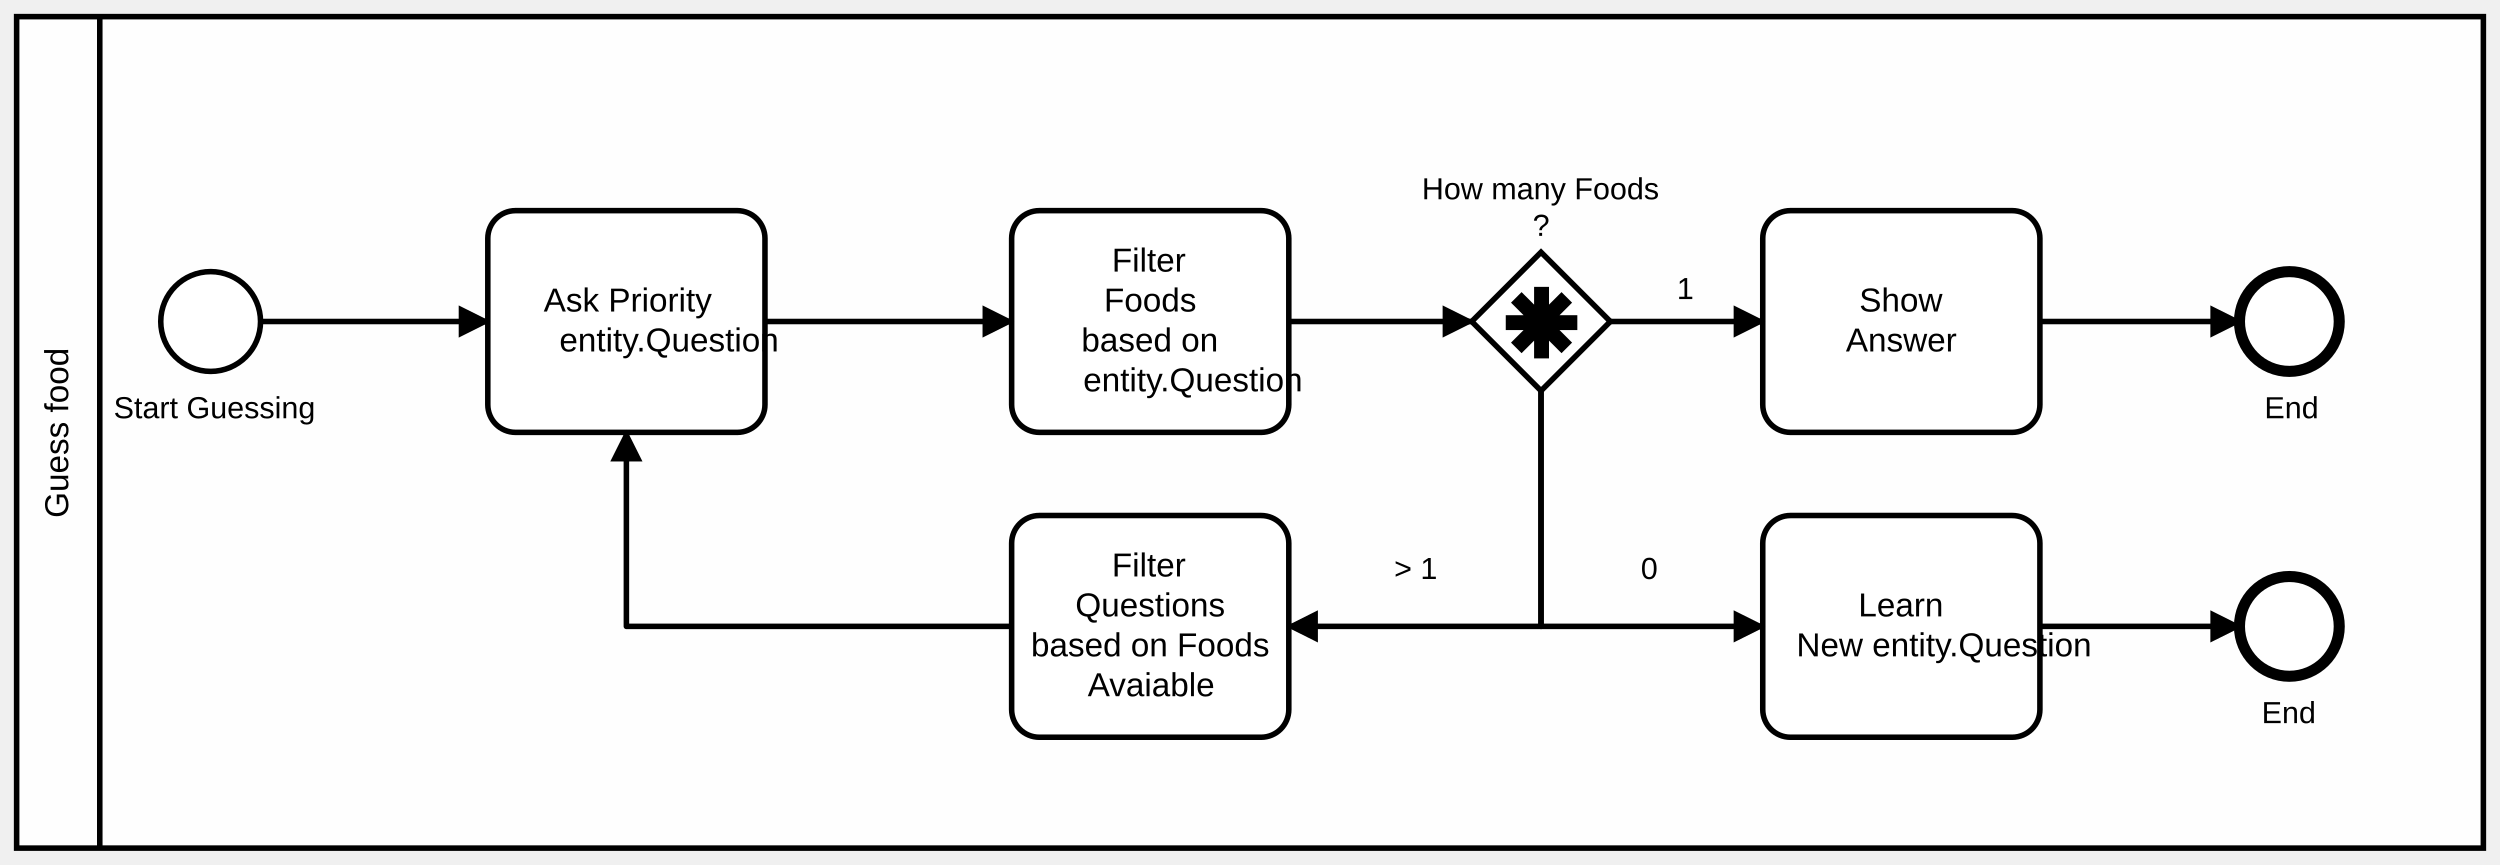
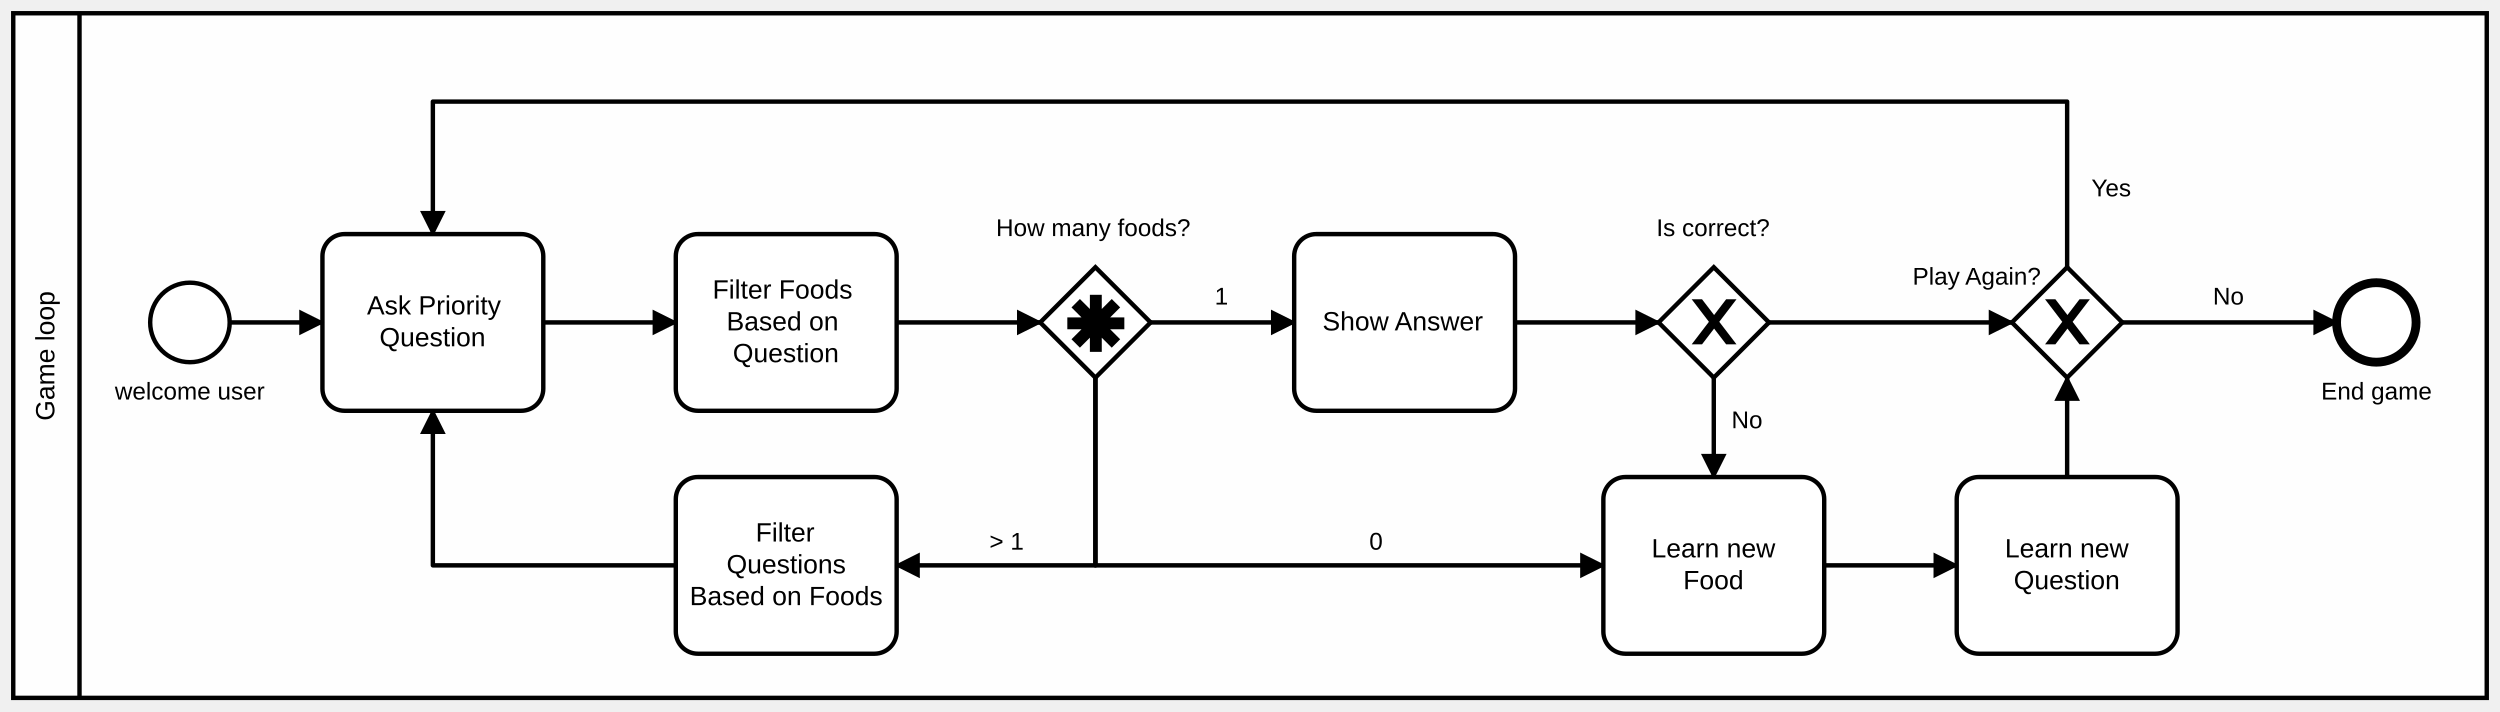
- <svg xmlns="http://www.w3.org/2000/svg" width="902" height="312" viewBox="-16 -6 902 312" version="1.1">
+ <svg xmlns="http://www.w3.org/2000/svg" width="1132" height="322" viewBox="174 74 1132 322" version="1.1">
  <defs>
-     <marker id="sequenceflow-end-white-black-5bwwd2gnzp0nvu4qkytqqjuu7" viewBox="0 0 20 20" refX="11" refY="10" markerWidth="10" markerHeight="10" orient="auto">
+     <marker id="sequenceflow-end-white-black-1uf7c2g473sg6t4equd0fg98m" viewBox="0 0 20 20" refX="11" refY="10" markerWidth="10" markerHeight="10" orient="auto">
      <path d="M 1 5 L 11 10 L 1 15 Z" style="fill: black; stroke-width: 1px; stroke-linecap: round; stroke-dasharray: 10000, 1; stroke: black;" />
    </marker>
+     <marker id="association-end-white-black-1uf7c2g473sg6t4equd0fg98m" viewBox="0 0 20 20" refX="12" refY="10" markerWidth="10" markerHeight="10" orient="auto">
+       <path d="M 1 5 L 11 10 L 1 15" style="fill: none; stroke-width: 1.5px; stroke-linecap: round; stroke-dasharray: 10000, 1; stroke: black;" />
+     </marker>
+     <marker id="messageflow-end-white-black-1uf7c2g473sg6t4equd0fg98m" viewBox="0 0 20 20" refX="8.5" refY="5" markerWidth="20" markerHeight="20" orient="auto">
+       <path d="m 1 5 l 0 -3 l 7 3 l -7 3 z" style="fill: white; stroke-width: 1px; stroke-linecap: butt; stroke-dasharray: 10000, 1; stroke: black;" />
+     </marker>
+     <marker id="messageflow-start-white-black-1uf7c2g473sg6t4equd0fg98m" viewBox="0 0 20 20" refX="6" refY="6" markerWidth="20" markerHeight="20" orient="auto">
+       <circle cx="6" cy="6" r="3.5" style="fill: white; stroke-width: 1px; stroke-linecap: round; stroke-dasharray: 10000, 1; stroke: black;" />
+     </marker>
  </defs>
  <g class="djs-group">
-     <g class="djs-element djs-shape" data-element-id="Participant_0zeh1lr" style="display: block;" transform="matrix(1 0 0 1 -10 0)">
-       <g class="djs-visual">
-         <rect x="0" y="0" width="890" height="300" rx="0" ry="0" style="stroke: black; stroke-width: 2px; fill: white; fill-opacity: 0.95;" />
-         <polyline points="30,0 30,300 " style="fill: none; stroke: black; stroke-width: 2px;" />
-         <text lineHeight="1.2" class="djs-label" style="font-family: Arial, sans-serif; font-size: 12px; font-weight: normal; fill: black;" transform="matrix(-1.83697e-16 -1 1 -1.83697e-16 0 300)">
-           <tspan x="119.148" y="18.6">Guess food</tspan>
-         </text>
-       </g>
-       <rect x="-6" y="-6" width="902" height="312" class="djs-outline" style="fill: none;" />
-       <rect class="djs-hit djs-hit-click-stroke" x="0" y="0" width="890" height="300" style="fill: none; stroke-opacity: 0; stroke: white; stroke-width: 15px;" />
-       <rect class="djs-hit djs-hit-all" x="0" y="0" width="30" height="300" style="fill: none; stroke-opacity: 0; stroke: white; stroke-width: 15px;" />
+     <g class="djs-element djs-shape" data-element-id="Participant_1xxwct0" style="display: block;" transform="matrix(1 0 0 1 180 80)">
+       <g class="djs-visual">
+         <rect x="0" y="0" width="1120" height="310" rx="0" ry="0" style="stroke: black; stroke-width: 2px; fill: white; fill-opacity: 0.95;" />
+         <polyline points="30,0 30,310 " style="fill: none; stroke: black; stroke-width: 2px;" />
+         <text lineHeight="1.2" class="djs-label" style="font-family: Arial, sans-serif; font-size: 12px; font-weight: normal; fill: black;" transform="matrix(-1.83697e-16 -1 1 -1.83697e-16 0 310)">
+           <tspan x="125.484" y="18.6">Game loop</tspan>
+         </text>
+       </g>
+       <rect x="-6" y="-6" width="1132" height="322" class="djs-outline" style="fill: none;" />
+       <rect class="djs-hit djs-hit-click-stroke" x="0" y="0" width="1120" height="310" style="fill: none; stroke-opacity: 0; stroke: white; stroke-width: 15px;" />
+       <rect class="djs-hit djs-hit-all" x="0" y="0" width="30" height="310" style="fill: none; stroke-opacity: 0; stroke: white; stroke-width: 15px;" />
    </g>
    <g class="djs-children">
      <g class="djs-group">
-         <g class="djs-element djs-connection" data-element-id="SequenceFlow_0h21x7r" style="display: block;">
-           <g class="djs-visual">
-             <path d="m  78,110L160,110 " style="fill: none; stroke-width: 2px; stroke: black; stroke-linejoin: round; marker-end: url('#sequenceflow-end-white-black-5bwwd2gnzp0nvu4qkytqqjuu7');" />
-           </g>
-           <polyline points="78,110 160,110 " class="djs-hit djs-hit-stroke" style="fill: none; stroke-opacity: 0; stroke: white; stroke-width: 15px;" />
-           <rect x="72" y="104" width="94" height="12" class="djs-outline" style="fill: none;" />
-         </g>
-       </g>
-       <g class="djs-group">
-         <g class="djs-element djs-connection" data-element-id="Flow_0feftzh" style="display: block;">
-           <g class="djs-visual">
-             <path d="m  349,220L210,220 L210,150 " style="fill: none; stroke-width: 2px; stroke: black; stroke-linejoin: round; marker-end: url('#sequenceflow-end-white-black-5bwwd2gnzp0nvu4qkytqqjuu7');" />
-           </g>
-           <polyline points="349,220 210,220 210,150 " class="djs-hit djs-hit-stroke" style="fill: none; stroke-opacity: 0; stroke: white; stroke-width: 15px;" />
-           <rect x="204" y="144" width="151" height="82" class="djs-outline" style="fill: none;" />
-         </g>
-       </g>
-       <g class="djs-group">
-         <g class="djs-element djs-connection" data-element-id="Flow_0arh3gh" style="display: block;">
-           <g class="djs-visual">
-             <path d="m  260,110L349,110 " style="fill: none; stroke-width: 2px; stroke: black; stroke-linejoin: round; marker-end: url('#sequenceflow-end-white-black-5bwwd2gnzp0nvu4qkytqqjuu7');" />
-           </g>
-           <polyline points="260,110 349,110 " class="djs-hit djs-hit-stroke" style="fill: none; stroke-opacity: 0; stroke: white; stroke-width: 15px;" />
-           <rect x="254" y="104" width="101" height="12" class="djs-outline" style="fill: none;" />
-         </g>
-       </g>
-       <g class="djs-group">
-         <g class="djs-element djs-connection" data-element-id="Flow_02qb469" style="display: block;">
-           <g class="djs-visual">
-             <path d="m  449,110L515,110 " style="fill: none; stroke-width: 2px; stroke: black; stroke-linejoin: round; marker-end: url('#sequenceflow-end-white-black-5bwwd2gnzp0nvu4qkytqqjuu7');" />
-           </g>
-           <polyline points="449,110 515,110 " class="djs-hit djs-hit-stroke" style="fill: none; stroke-opacity: 0; stroke: white; stroke-width: 15px;" />
-           <rect x="443" y="104" width="78" height="12" class="djs-outline" style="fill: none;" />
-         </g>
-       </g>
-       <g class="djs-group">
-         <g class="djs-element djs-connection" data-element-id="Flow_1yc1efj" style="display: block;">
-           <g class="djs-visual">
-             <path d="m  540,135L540,220 L449,220 " style="fill: none; stroke-width: 2px; stroke: black; stroke-linejoin: round; marker-end: url('#sequenceflow-end-white-black-5bwwd2gnzp0nvu4qkytqqjuu7');" />
-           </g>
-           <polyline points="540,135 540,220 449,220 " class="djs-hit djs-hit-stroke" style="fill: none; stroke-opacity: 0; stroke: white; stroke-width: 15px;" />
-           <rect x="443" y="129" width="103" height="97" class="djs-outline" style="fill: none;" />
-         </g>
-       </g>
-       <g class="djs-group">
-         <g class="djs-element djs-connection" data-element-id="Flow_12zrufr" style="display: block;">
-           <g class="djs-visual">
-             <path d="m  565,110L620,110 " style="fill: none; stroke-width: 2px; stroke: black; stroke-linejoin: round; marker-end: url('#sequenceflow-end-white-black-5bwwd2gnzp0nvu4qkytqqjuu7');" />
-           </g>
-           <polyline points="565,110 620,110 " class="djs-hit djs-hit-stroke" style="fill: none; stroke-opacity: 0; stroke: white; stroke-width: 15px;" />
-           <rect x="559" y="104" width="67" height="12" class="djs-outline" style="fill: none;" />
-         </g>
-       </g>
-       <g class="djs-group">
-         <g class="djs-element djs-connection" data-element-id="Flow_1tu52nw" style="display: block;">
-           <g class="djs-visual">
-             <path d="m  720,110L792,110 " style="fill: none; stroke-width: 2px; stroke: black; stroke-linejoin: round; marker-end: url('#sequenceflow-end-white-black-5bwwd2gnzp0nvu4qkytqqjuu7');" />
-           </g>
-           <polyline points="720,110 792,110 " class="djs-hit djs-hit-stroke" style="fill: none; stroke-opacity: 0; stroke: white; stroke-width: 15px;" />
-           <rect x="714" y="104" width="84" height="12" class="djs-outline" style="fill: none;" />
-         </g>
-       </g>
-       <g class="djs-group">
-         <g class="djs-element djs-connection" data-element-id="Flow_1tlhvpk" style="display: block;">
-           <g class="djs-visual">
-             <path d="m  540,135L540,220 L620,220 " style="fill: none; stroke-width: 2px; stroke: black; stroke-linejoin: round; marker-end: url('#sequenceflow-end-white-black-5bwwd2gnzp0nvu4qkytqqjuu7');" />
-           </g>
-           <polyline points="540,135 540,220 620,220 " class="djs-hit djs-hit-stroke" style="fill: none; stroke-opacity: 0; stroke: white; stroke-width: 15px;" />
-           <rect x="534" y="129" width="92" height="97" class="djs-outline" style="fill: none;" />
-         </g>
-       </g>
-       <g class="djs-group">
-         <g class="djs-element djs-connection" data-element-id="Flow_0jjj71l" style="display: block;">
-           <g class="djs-visual">
-             <path d="m  720,220L792,220 " style="fill: none; stroke-width: 2px; stroke: black; stroke-linejoin: round; marker-end: url('#sequenceflow-end-white-black-5bwwd2gnzp0nvu4qkytqqjuu7');" />
-           </g>
-           <polyline points="720,220 792,220 " class="djs-hit djs-hit-stroke" style="fill: none; stroke-opacity: 0; stroke: white; stroke-width: 15px;" />
-           <rect x="714" y="214" width="84" height="12" class="djs-outline" style="fill: none;" />
-         </g>
-       </g>
-       <g class="djs-group">
-         <g class="djs-element djs-shape" data-element-id="StartEvent_1y45yut" style="display: block;" transform="matrix(1 0 0 1 42 92)">
-           <g class="djs-visual">
-             <circle cx="18" cy="18" r="18" style="stroke: black; stroke-width: 2px; fill: white; fill-opacity: 0.95;" />
+         <g class="djs-element djs-connection" data-element-id="Flow_0tmv35g" style="display: block;">
+           <g class="djs-visual">
+             <path d="m  278,220L320,220 " style="fill: none; stroke-width: 2px; stroke: black; stroke-linejoin: round; marker-end: url('#sequenceflow-end-white-black-1uf7c2g473sg6t4equd0fg98m');" />
+           </g>
+           <polyline points="278,220 320,220 " class="djs-hit djs-hit-stroke" style="fill: none; stroke-opacity: 0; stroke: white; stroke-width: 15px;" />
+           <rect x="272" y="214" width="54" height="12" class="djs-outline" style="fill: none;" />
+         </g>
+       </g>
+       <g class="djs-group">
+         <g class="djs-element djs-connection" data-element-id="Flow_0fk121x" style="display: block;">
+           <g class="djs-visual">
+             <path d="m  420,220L480,220 " style="fill: none; stroke-width: 2px; stroke: black; stroke-linejoin: round; marker-end: url('#sequenceflow-end-white-black-1uf7c2g473sg6t4equd0fg98m');" />
+           </g>
+           <polyline points="420,220 480,220 " class="djs-hit djs-hit-stroke" style="fill: none; stroke-opacity: 0; stroke: white; stroke-width: 15px;" />
+           <rect x="414" y="214" width="72" height="12" class="djs-outline" style="fill: none;" />
+         </g>
+       </g>
+       <g class="djs-group">
+         <g class="djs-element djs-connection" data-element-id="Flow_0emonk6" style="display: block;">
+           <g class="djs-visual">
+             <path d="m  580,220L645,220 " style="fill: none; stroke-width: 2px; stroke: black; stroke-linejoin: round; marker-end: url('#sequenceflow-end-white-black-1uf7c2g473sg6t4equd0fg98m');" />
+           </g>
+           <polyline points="580,220 645,220 " class="djs-hit djs-hit-stroke" style="fill: none; stroke-opacity: 0; stroke: white; stroke-width: 15px;" />
+           <rect x="574" y="214" width="77" height="12" class="djs-outline" style="fill: none;" />
+         </g>
+       </g>
+       <g class="djs-group">
+         <g class="djs-element djs-connection" data-element-id="Flow_1d8icov" style="display: block;">
+           <g class="djs-visual">
+             <path d="m  695,220L760,220 " style="fill: none; stroke-width: 2px; stroke: black; stroke-linejoin: round; marker-end: url('#sequenceflow-end-white-black-1uf7c2g473sg6t4equd0fg98m');" />
+           </g>
+           <polyline points="695,220 760,220 " class="djs-hit djs-hit-stroke" style="fill: none; stroke-opacity: 0; stroke: white; stroke-width: 15px;" />
+           <rect x="689" y="214" width="77" height="12" class="djs-outline" style="fill: none;" />
+         </g>
+       </g>
+       <g class="djs-group">
+         <g class="djs-element djs-connection" data-element-id="Flow_0t6lsb2" style="display: block;">
+           <g class="djs-visual">
+             <path d="m  670,245L670,330 L900,330 " style="fill: none; stroke-width: 2px; stroke: black; stroke-linejoin: round; marker-end: url('#sequenceflow-end-white-black-1uf7c2g473sg6t4equd0fg98m');" />
+           </g>
+           <polyline points="670,245 670,330 900,330 " class="djs-hit djs-hit-stroke" style="fill: none; stroke-opacity: 0; stroke: white; stroke-width: 15px;" />
+           <rect x="664" y="239" width="242" height="97" class="djs-outline" style="fill: none;" />
+         </g>
+       </g>
+       <g class="djs-group">
+         <g class="djs-element djs-connection" data-element-id="Flow_03vm5ag" style="display: block;">
+           <g class="djs-visual">
+             <path d="m  670,245L670,330 L580,330 " style="fill: none; stroke-width: 2px; stroke: black; stroke-linejoin: round; marker-end: url('#sequenceflow-end-white-black-1uf7c2g473sg6t4equd0fg98m');" />
+           </g>
+           <polyline points="670,245 670,330 580,330 " class="djs-hit djs-hit-stroke" style="fill: none; stroke-opacity: 0; stroke: white; stroke-width: 15px;" />
+           <rect x="574" y="239" width="102" height="97" class="djs-outline" style="fill: none;" />
+         </g>
+       </g>
+       <g class="djs-group">
+         <g class="djs-element djs-connection" data-element-id="Flow_0ah20wr" style="display: block;">
+           <g class="djs-visual">
+             <path d="m  480,330L370,330 L370,260 " style="fill: none; stroke-width: 2px; stroke: black; stroke-linejoin: round; marker-end: url('#sequenceflow-end-white-black-1uf7c2g473sg6t4equd0fg98m');" />
+           </g>
+           <polyline points="480,330 370,330 370,260 " class="djs-hit djs-hit-stroke" style="fill: none; stroke-opacity: 0; stroke: white; stroke-width: 15px;" />
+           <rect x="364" y="254" width="122" height="82" class="djs-outline" style="fill: none;" />
+         </g>
+       </g>
+       <g class="djs-group">
+         <g class="djs-element djs-connection" data-element-id="Flow_0cj1im9" style="display: block;">
+           <g class="djs-visual">
+             <path d="m  860,220L925,220 " style="fill: none; stroke-width: 2px; stroke: black; stroke-linejoin: round; marker-end: url('#sequenceflow-end-white-black-1uf7c2g473sg6t4equd0fg98m');" />
+           </g>
+           <polyline points="860,220 925,220 " class="djs-hit djs-hit-stroke" style="fill: none; stroke-opacity: 0; stroke: white; stroke-width: 15px;" />
+           <rect x="854" y="214" width="77" height="12" class="djs-outline" style="fill: none;" />
+         </g>
+       </g>
+       <g class="djs-group">
+         <g class="djs-element djs-connection" data-element-id="Flow_1nep4pq" style="display: block;">
+           <g class="djs-visual">
+             <path d="m  950,245L950,290 " style="fill: none; stroke-width: 2px; stroke: black; stroke-linejoin: round; marker-end: url('#sequenceflow-end-white-black-1uf7c2g473sg6t4equd0fg98m');" />
+           </g>
+           <polyline points="950,245 950,290 " class="djs-hit djs-hit-stroke" style="fill: none; stroke-opacity: 0; stroke: white; stroke-width: 15px;" />
+           <rect x="944" y="239" width="12" height="57" class="djs-outline" style="fill: none;" />
+         </g>
+       </g>
+       <g class="djs-group">
+         <g class="djs-element djs-connection" data-element-id="Flow_0l470hb" style="display: block;">
+           <g class="djs-visual">
+             <path d="m  1000,330L1060,330 " style="fill: none; stroke-width: 2px; stroke: black; stroke-linejoin: round; marker-end: url('#sequenceflow-end-white-black-1uf7c2g473sg6t4equd0fg98m');" />
+           </g>
+           <polyline points="1000,330 1060,330 " class="djs-hit djs-hit-stroke" style="fill: none; stroke-opacity: 0; stroke: white; stroke-width: 15px;" />
+           <rect x="994" y="324" width="72" height="12" class="djs-outline" style="fill: none;" />
+         </g>
+       </g>
+       <g class="djs-group">
+         <g class="djs-element djs-connection" data-element-id="Flow_12hkhb6" style="display: block;">
+           <g class="djs-visual">
+             <path d="m  975,220L1085,220 " style="fill: none; stroke-width: 2px; stroke: black; stroke-linejoin: round; marker-end: url('#sequenceflow-end-white-black-1uf7c2g473sg6t4equd0fg98m');" />
+           </g>
+           <polyline points="975,220 1085,220 " class="djs-hit djs-hit-stroke" style="fill: none; stroke-opacity: 0; stroke: white; stroke-width: 15px;" />
+           <rect x="969" y="214" width="122" height="12" class="djs-outline" style="fill: none;" />
+         </g>
+       </g>
+       <g class="djs-group">
+         <g class="djs-element djs-connection" data-element-id="Flow_0v5vx9j" style="display: block;">
+           <g class="djs-visual">
+             <path d="m  1110,195L1110,120 L370,120 L370,180 " style="fill: none; stroke-width: 2px; stroke: black; stroke-linejoin: round; marker-end: url('#sequenceflow-end-white-black-1uf7c2g473sg6t4equd0fg98m');" />
+           </g>
+           <polyline points="1110,195 1110,120 370,120 370,180 " class="djs-hit djs-hit-stroke" style="fill: none; stroke-opacity: 0; stroke: white; stroke-width: 15px;" />
+           <rect x="364" y="114" width="752" height="87" class="djs-outline" style="fill: none;" />
+         </g>
+       </g>
+       <g class="djs-group">
+         <g class="djs-element djs-connection" data-element-id="Flow_02fntda" style="display: block;">
+           <g class="djs-visual">
+             <path d="m  1135,220L1232,220 " style="fill: none; stroke-width: 2px; stroke: black; stroke-linejoin: round; marker-end: url('#sequenceflow-end-white-black-1uf7c2g473sg6t4equd0fg98m');" />
+           </g>
+           <polyline points="1135,220 1232,220 " class="djs-hit djs-hit-stroke" style="fill: none; stroke-opacity: 0; stroke: white; stroke-width: 15px;" />
+           <rect x="1129" y="214" width="109" height="12" class="djs-outline" style="fill: none;" />
+         </g>
+       </g>
+       <g class="djs-group">
+         <g class="djs-element djs-connection" data-element-id="Flow_01qiv7l" style="display: block;">
+           <g class="djs-visual">
+             <path d="m  1110,290L1110,245 " style="fill: none; stroke-width: 2px; stroke: black; stroke-linejoin: round; marker-end: url('#sequenceflow-end-white-black-1uf7c2g473sg6t4equd0fg98m');" />
+           </g>
+           <polyline points="1110,290 1110,245 " class="djs-hit djs-hit-stroke" style="fill: none; stroke-opacity: 0; stroke: white; stroke-width: 15px;" />
+           <rect x="1104" y="239" width="12" height="57" class="djs-outline" style="fill: none;" />
+         </g>
+       </g>
+       <g class="djs-group">
+         <g class="djs-element djs-shape" data-element-id="Activity_1b51jwi" style="display: block;" transform="matrix(1 0 0 1 320 180)">
+           <g class="djs-visual">
+             <rect x="0" y="0" width="100" height="80" rx="10" ry="10" style="stroke: black; stroke-width: 2px; fill: white; fill-opacity: 0.95;" />
+             <text lineHeight="1.2" class="djs-label" style="font-family: Arial, sans-serif; font-size: 12px; font-weight: normal; fill: black;">
+               <tspan x="20.156" y="36.4">Ask Priority</tspan>
+               <tspan x="25.82" y="50.8">Question</tspan>
+             </text>
+           </g>
+           <rect class="djs-hit djs-hit-all" x="0" y="0" width="100" height="80" style="fill: none; stroke-opacity: 0; stroke: white; stroke-width: 15px;" />
+           <rect x="-6" y="-6" width="112" height="92" class="djs-outline" style="fill: none;" />
+         </g>
+       </g>
+       <g class="djs-group">
+         <g class="djs-element djs-shape" data-element-id="Activity_0hjui9c" style="display: block;" transform="matrix(1 0 0 1 480 180)">
+           <g class="djs-visual">
+             <rect x="0" y="0" width="100" height="80" rx="10" ry="10" style="stroke: black; stroke-width: 2px; fill: white; fill-opacity: 0.95;" />
+             <text lineHeight="1.2" class="djs-label" style="font-family: Arial, sans-serif; font-size: 12px; font-weight: normal; fill: black;">
+               <tspan x="16.656" y="29.2">Filter Foods </tspan>
+               <tspan x="22.977" y="43.6">Based on </tspan>
+               <tspan x="25.82" y="58">Question</tspan>
+             </text>
+           </g>
+           <rect class="djs-hit djs-hit-all" x="0" y="0" width="100" height="80" style="fill: none; stroke-opacity: 0; stroke: white; stroke-width: 15px;" />
+           <rect x="-6" y="-6" width="112" height="92" class="djs-outline" style="fill: none;" />
+         </g>
+       </g>
+       <g class="djs-group">
+         <g class="djs-element djs-shape" data-element-id="Gateway_1lo4b3g" style="display: block;" transform="matrix(1 0 0 1 645 195)">
+           <g class="djs-visual">
+             <polygon points="25,0 50,25 25,50 0,25" style="stroke: black; stroke-width: 2px; fill: white; fill-opacity: 0.95;" />
+             <path d="m 23,13 0,7.117 -5.018,-5.018 -3.102,3.102 5.018,5.018 -7.117,0 0,4.38 7.117,0  -5.018,5.018 l 3.102,3.102 5.018,-5.018 0,7.117 4.38,0 0,-7.117 5.018,5.018 3.102,-3.102 -5.018,-5.018 7.117,0 0,-4.38 -7.117,0 5.018,-5.018 -3.102,-3.102 -5.018,5.018 0,-7.117 -4.38,0 z" style="fill: black; stroke-width: 1px; stroke: black;" />
+           </g>
+           <rect class="djs-hit djs-hit-all" x="0" y="0" width="50" height="50" style="fill: none; stroke-opacity: 0; stroke: white; stroke-width: 15px;" />
+           <rect x="-6" y="-6" width="62" height="62" class="djs-outline" style="fill: none;" />
+         </g>
+       </g>
+       <g class="djs-group">
+         <g class="djs-element djs-shape" data-element-id="Activity_1h7g6ws" style="display: block;" transform="matrix(1 0 0 1 760 180)">
+           <g class="djs-visual">
+             <rect x="0" y="0" width="100" height="80" rx="10" ry="10" style="stroke: black; stroke-width: 2px; fill: white; fill-opacity: 0.95;" />
+             <text lineHeight="1.2" class="djs-label" style="font-family: Arial, sans-serif; font-size: 12px; font-weight: normal; fill: black;">
+               <tspan x="12.812" y="43.6">Show Answer</tspan>
+             </text>
+           </g>
+           <rect class="djs-hit djs-hit-all" x="0" y="0" width="100" height="80" style="fill: none; stroke-opacity: 0; stroke: white; stroke-width: 15px;" />
+           <rect x="-6" y="-6" width="112" height="92" class="djs-outline" style="fill: none;" />
+         </g>
+       </g>
+       <g class="djs-group">
+         <g class="djs-element djs-shape" data-element-id="Activity_0ka8jh2" style="display: block;" transform="matrix(1 0 0 1 480 290)">
+           <g class="djs-visual">
+             <rect x="0" y="0" width="100" height="80" rx="10" ry="10" style="stroke: black; stroke-width: 2px; fill: white; fill-opacity: 0.95;" />
+             <text lineHeight="1.2" class="djs-label" style="font-family: Arial, sans-serif; font-size: 12px; font-weight: normal; fill: black;">
+               <tspan x="36.164" y="29.2">Filter </tspan>
+               <tspan x="22.984" y="43.6">Questions </tspan>
+               <tspan x="6.297" y="58">Based on Foods</tspan>
+             </text>
+           </g>
+           <rect class="djs-hit djs-hit-all" x="0" y="0" width="100" height="80" style="fill: none; stroke-opacity: 0; stroke: white; stroke-width: 15px;" />
+           <rect x="-6" y="-6" width="112" height="92" class="djs-outline" style="fill: none;" />
+         </g>
+       </g>
+       <g class="djs-group">
+         <g class="djs-element djs-shape" data-element-id="Gateway_1apz8sp" style="display: block;" transform="matrix(1 0 0 1 925 195)">
+           <g class="djs-visual">
+             <polygon points="25,0 50,25 25,50 0,25" style="stroke: black; stroke-width: 2px; fill: white; fill-opacity: 0.95;" />
+             <path d="m 16,15 7.429,9.714 -7.429,9.714 3.429,0 5.714,-7.464 5.714,7.464 3.429,0 -7.429,-9.714 7.429,-9.714 -3.429,0 -5.714,7.464 -5.714,-7.464 -3.429,0 z" style="fill: black; stroke-width: 1px; stroke: black;" />
+           </g>
+           <rect class="djs-hit djs-hit-all" x="0" y="0" width="50" height="50" style="fill: none; stroke-opacity: 0; stroke: white; stroke-width: 15px;" />
+           <rect x="-6" y="-6" width="62" height="62" class="djs-outline" style="fill: none;" />
+         </g>
+       </g>
+       <g class="djs-group">
+         <g class="djs-element djs-shape" data-element-id="Activity_0o0zka1" style="display: block;" transform="matrix(1 0 0 1 1060 290)">
+           <g class="djs-visual">
+             <rect x="0" y="0" width="100" height="80" rx="10" ry="10" style="stroke: black; stroke-width: 2px; fill: white; fill-opacity: 0.95;" />
+             <text lineHeight="1.2" class="djs-label" style="font-family: Arial, sans-serif; font-size: 12px; font-weight: normal; fill: black;">
+               <tspan x="21.812" y="36.4">Learn new</tspan>
+               <tspan x="25.82" y="50.8">Question</tspan>
+             </text>
+           </g>
+           <rect class="djs-hit djs-hit-all" x="0" y="0" width="100" height="80" style="fill: none; stroke-opacity: 0; stroke: white; stroke-width: 15px;" />
+           <rect x="-6" y="-6" width="112" height="92" class="djs-outline" style="fill: none;" />
+         </g>
+       </g>
+       <g class="djs-group">
+         <g class="djs-element djs-shape" data-element-id="Activity_1ekcjaq" style="display: block;" transform="matrix(1 0 0 1 900 290)">
+           <g class="djs-visual">
+             <rect x="0" y="0" width="100" height="80" rx="10" ry="10" style="stroke: black; stroke-width: 2px; fill: white; fill-opacity: 0.95;" />
+             <text lineHeight="1.2" class="djs-label" style="font-family: Arial, sans-serif; font-size: 12px; font-weight: normal; fill: black;">
+               <tspan x="21.812" y="36.4">Learn new</tspan>
+               <tspan x="36.156" y="50.8">Food</tspan>
+             </text>
+           </g>
+           <rect class="djs-hit djs-hit-all" x="0" y="0" width="100" height="80" style="fill: none; stroke-opacity: 0; stroke: white; stroke-width: 15px;" />
+           <rect x="-6" y="-6" width="112" height="92" class="djs-outline" style="fill: none;" />
+         </g>
+       </g>
+       <g class="djs-group">
+         <g class="djs-element djs-shape" data-element-id="Event_0sfem4a" style="display: block;" transform="matrix(1 0 0 1 1232 202)">
+           <g class="djs-visual">
+             <circle cx="18" cy="18" r="18" style="stroke: black; stroke-width: 4px; fill: white; fill-opacity: 0.95;" />
          </g>
          <rect class="djs-hit djs-hit-all" x="0" y="0" width="36" height="36" style="fill: none; stroke-opacity: 0; stroke: white; stroke-width: 15px;" />
          <rect x="-6" y="-6" width="48" height="48" class="djs-outline" style="fill: none;" />
        </g>
      </g>
      <g class="djs-group">
-         <g class="djs-element djs-shape" data-element-id="Task_1hcentk" style="display: block;" transform="matrix(1 0 0 1 160 70)">
-           <g class="djs-visual">
-             <rect x="0" y="0" width="100" height="80" rx="10" ry="10" style="stroke: black; stroke-width: 2px; fill: white; fill-opacity: 0.95;" />
-             <text lineHeight="1.2" class="djs-label" style="font-family: Arial, sans-serif; font-size: 12px; font-weight: normal; fill: black;">
-               <tspan x="20.156" y="36.4">Ask Priority </tspan>
-               <tspan x="25.82" y="50.8">entity.Question</tspan>
-             </text>
-           </g>
-           <rect class="djs-hit djs-hit-all" x="0" y="0" width="100" height="80" style="fill: none; stroke-opacity: 0; stroke: white; stroke-width: 15px;" />
-           <rect x="-6" y="-6" width="112" height="92" class="djs-outline" style="fill: none;" />
-         </g>
-       </g>
-       <g class="djs-group">
-         <g class="djs-element djs-shape" data-element-id="Activity_1jqbb1z" style="display: block;" transform="matrix(1 0 0 1 349 70)">
-           <g class="djs-visual">
-             <rect x="0" y="0" width="100" height="80" rx="10" ry="10" style="stroke: black; stroke-width: 2px; fill: white; fill-opacity: 0.95;" />
-             <text lineHeight="1.2" class="djs-label" style="font-family: Arial, sans-serif; font-size: 12px; font-weight: normal; fill: black;">
-               <tspan x="36.164" y="22">Filter</tspan>
-               <tspan x="33.32" y="36.4">Foods</tspan>
-               <tspan x="25.148" y="50.8">based on </tspan>
-               <tspan x="25.82" y="65.2">entity.Question</tspan>
-             </text>
-           </g>
-           <rect class="djs-hit djs-hit-all" x="0" y="0" width="100" height="80" style="fill: none; stroke-opacity: 0; stroke: white; stroke-width: 15px;" />
-           <rect x="-6" y="-6" width="112" height="92" class="djs-outline" style="fill: none;" />
-         </g>
-       </g>
-       <g class="djs-group">
-         <g class="djs-element djs-shape" data-element-id="Activity_07784ly" style="display: block;" transform="matrix(1 0 0 1 349 180)">
-           <g class="djs-visual">
-             <rect x="0" y="0" width="100" height="80" rx="10" ry="10" style="stroke: black; stroke-width: 2px; fill: white; fill-opacity: 0.95;" />
-             <text lineHeight="1.2" class="djs-label" style="font-family: Arial, sans-serif; font-size: 12px; font-weight: normal; fill: black;">
-               <tspan x="36.164" y="22">Filter</tspan>
-               <tspan x="22.984" y="36.4">Questions </tspan>
-               <tspan x="6.969" y="50.8">based on Foods </tspan>
-               <tspan x="27.43" y="65.2">Avaiable</tspan>
-             </text>
-           </g>
-           <rect class="djs-hit djs-hit-all" x="0" y="0" width="100" height="80" style="fill: none; stroke-opacity: 0; stroke: white; stroke-width: 15px;" />
-           <rect x="-6" y="-6" width="112" height="92" class="djs-outline" style="fill: none;" />
-         </g>
-       </g>
-       <g class="djs-group">
-         <g class="djs-element djs-shape" data-element-id="Activity_1f224x5" style="display: block;" transform="matrix(1 0 0 1 620 70)">
-           <g class="djs-visual">
-             <rect x="0" y="0" width="100" height="80" rx="10" ry="10" style="stroke: black; stroke-width: 2px; fill: white; fill-opacity: 0.95;" />
-             <text lineHeight="1.2" class="djs-label" style="font-family: Arial, sans-serif; font-size: 12px; font-weight: normal; fill: black;">
-               <tspan x="34.82" y="36.4">Show</tspan>
-               <tspan x="29.984" y="50.8">Answer</tspan>
-             </text>
-           </g>
-           <rect class="djs-hit djs-hit-all" x="0" y="0" width="100" height="80" style="fill: none; stroke-opacity: 0; stroke: white; stroke-width: 15px;" />
-           <rect x="-6" y="-6" width="112" height="92" class="djs-outline" style="fill: none;" />
-         </g>
-       </g>
-       <g class="djs-group">
-         <g class="djs-element djs-shape" data-element-id="Event_0k7x71r" style="display: block;" transform="matrix(1 0 0 1 792 92)">
-           <g class="djs-visual">
-             <circle cx="18" cy="18" r="18" style="stroke: black; stroke-width: 4px; fill: white; fill-opacity: 0.95;" />
+         <g class="djs-element djs-shape" data-element-id="Gateway_1tx1rkg" style="display: block;" transform="matrix(1 0 0 1 1085 195)">
+           <g class="djs-visual">
+             <polygon points="25,0 50,25 25,50 0,25" style="stroke: black; stroke-width: 2px; fill: white; fill-opacity: 0.95;" />
+             <path d="m 16,15 7.429,9.714 -7.429,9.714 3.429,0 5.714,-7.464 5.714,7.464 3.429,0 -7.429,-9.714 7.429,-9.714 -3.429,0 -5.714,7.464 -5.714,-7.464 -3.429,0 z" style="fill: black; stroke-width: 1px; stroke: black;" />
+           </g>
+           <rect class="djs-hit djs-hit-all" x="0" y="0" width="50" height="50" style="fill: none; stroke-opacity: 0; stroke: white; stroke-width: 15px;" />
+           <rect x="-6" y="-6" width="62" height="62" class="djs-outline" style="fill: none;" />
+         </g>
+       </g>
+       <g class="djs-group">
+         <g class="djs-element djs-shape" data-element-id="Event_0ewmmyb" style="display: block;" transform="matrix(1 0 0 1 242 202)">
+           <g class="djs-visual">
+             <circle cx="18" cy="18" r="18" style="stroke: black; stroke-width: 2px; fill: white; fill-opacity: 0.95;" />
          </g>
          <rect class="djs-hit djs-hit-all" x="0" y="0" width="36" height="36" style="fill: none; stroke-opacity: 0; stroke: white; stroke-width: 15px;" />
          <rect x="-6" y="-6" width="48" height="48" class="djs-outline" style="fill: none;" />
        </g>
      </g>
-       <g class="djs-group">
-         <g class="djs-element djs-shape" data-element-id="Gateway_19ose6z" style="display: block;" transform="matrix(1 0 0 1 515 85)">
-           <g class="djs-visual">
-             <polygon points="25,0 50,25 25,50 0,25" style="stroke: black; stroke-width: 2px; fill: white; fill-opacity: 0.95;" />
-             <path d="m 23,13 0,7.117 -5.018,-5.018 -3.102,3.102 5.018,5.018 -7.117,0 0,4.38 7.117,0  -5.018,5.018 l 3.102,3.102 5.018,-5.018 0,7.117 4.38,0 0,-7.117 5.018,5.018 3.102,-3.102 -5.018,-5.018 7.117,0 0,-4.38 -7.117,0 5.018,-5.018 -3.102,-3.102 -5.018,5.018 0,-7.117 -4.38,0 z" style="fill: black; stroke-width: 1px; stroke: black;" />
-           </g>
-           <rect class="djs-hit djs-hit-all" x="0" y="0" width="50" height="50" style="fill: none; stroke-opacity: 0; stroke: white; stroke-width: 15px;" />
-           <rect x="-6" y="-6" width="62" height="62" class="djs-outline" style="fill: none;" />
-         </g>
-       </g>
-       <g class="djs-group">
-         <g class="djs-element djs-shape" data-element-id="Activity_1kpo3y8" style="display: block;" transform="matrix(1 0 0 1 620 180)">
-           <g class="djs-visual">
-             <rect x="0" y="0" width="100" height="80" rx="10" ry="10" style="stroke: black; stroke-width: 2px; fill: white; fill-opacity: 0.95;" />
-             <text lineHeight="1.2" class="djs-label" style="font-family: Arial, sans-serif; font-size: 12px; font-weight: normal; fill: black;">
-               <tspan x="34.484" y="36.4">Learn</tspan>
-               <tspan x="12.148" y="50.8">New entity.Question</tspan>
-             </text>
-           </g>
-           <rect class="djs-hit djs-hit-all" x="0" y="0" width="100" height="80" style="fill: none; stroke-opacity: 0; stroke: white; stroke-width: 15px;" />
-           <rect x="-6" y="-6" width="112" height="92" class="djs-outline" style="fill: none;" />
-         </g>
-       </g>
-       <g class="djs-group">
-         <g class="djs-element djs-shape" data-element-id="Event_02m5aiv" style="display: block;" transform="matrix(1 0 0 1 792 202)">
-           <g class="djs-visual">
-             <circle cx="18" cy="18" r="18" style="stroke: black; stroke-width: 4px; fill: white; fill-opacity: 0.95;" />
-           </g>
-           <rect class="djs-hit djs-hit-all" x="0" y="0" width="36" height="36" style="fill: none; stroke-opacity: 0; stroke: white; stroke-width: 15px;" />
-           <rect x="-6" y="-6" width="48" height="48" class="djs-outline" style="fill: none;" />
-         </g>
-       </g>
-     </g>
-   </g>
-   <g class="djs-group">
-     <g class="djs-element djs-shape" data-element-id="StartEvent_1y45yut_label" style="display: block;" transform="matrix(1 0 0 1 25 135)">
-       <g class="djs-visual">
-         <text lineHeight="1.2" class="djs-label" style="font-family: Arial, sans-serif; font-size: 11px; font-weight: normal; fill: black;">
-           <tspan x="0" y="9.9">Start Guessing</tspan>
-         </text>
-       </g>
-       <rect class="djs-hit djs-hit-all" x="0" y="0" width="73" height="14" style="fill: none; stroke-opacity: 0; stroke: white; stroke-width: 15px;" />
-       <rect x="-6" y="-6" width="85" height="26" class="djs-outline" style="fill: none;" />
-     </g>
-   </g>
-   <g class="djs-group">
-     <g class="djs-element djs-shape" data-element-id="Flow_1yc1efj_label" style="display: block;" transform="matrix(1 0 0 1 487 193)">
+     </g>
+   </g>
+   <g class="djs-group">
+     <g class="djs-element djs-shape" data-element-id="Event_0sfem4a_label" style="display: block;" transform="matrix(1 0 0 1 1225 245)">
+       <g class="djs-visual">
+         <text lineHeight="1.2" class="djs-label" style="font-family: Arial, sans-serif; font-size: 11px; font-weight: normal; fill: black;">
+           <tspan x="0" y="9.9">End game</tspan>
+         </text>
+       </g>
+       <rect class="djs-hit djs-hit-all" x="0" y="0" width="51" height="14" style="fill: none; stroke-opacity: 0; stroke: white; stroke-width: 15px;" />
+       <rect x="-6" y="-6" width="63" height="26" class="djs-outline" style="fill: none;" />
+     </g>
+   </g>
+   <g class="djs-group">
+     <g class="djs-element djs-shape" data-element-id="label_20" style="display: block;" transform="matrix(1 0 0 1 724 202)">
+       <g class="djs-visual">
+         <text lineHeight="1.2" class="djs-label" style="font-family: Arial, sans-serif; font-size: 11px; font-weight: normal; fill: black;">
+           <tspan x="0" y="9.9">1</tspan>
+         </text>
+       </g>
+       <rect class="djs-hit djs-hit-all" x="0" y="0" width="7" height="14" style="fill: none; stroke-opacity: 0; stroke: white; stroke-width: 15px;" />
+       <rect x="-6" y="-6" width="19" height="26" class="djs-outline" style="fill: none;" />
+     </g>
+   </g>
+   <g class="djs-group">
+     <g class="djs-element djs-shape" data-element-id="label_22" style="display: block;" transform="matrix(1 0 0 1 622 313)">
      <g class="djs-visual">
        <text lineHeight="1.2" class="djs-label" style="font-family: Arial, sans-serif; font-size: 11px; font-weight: normal; fill: black;">
          <tspan x="0" y="9.9">&gt; 1</tspan>
        </text>
      </g>
      <rect class="djs-hit djs-hit-all" x="0" y="0" width="16" height="14" style="fill: none; stroke-opacity: 0; stroke: white; stroke-width: 15px;" />
      <rect x="-6" y="-6" width="28" height="26" class="djs-outline" style="fill: none;" />
    </g>
  </g>
  <g class="djs-group">
-     <g class="djs-element djs-shape" data-element-id="Flow_12zrufr_label" style="display: block;" transform="matrix(1 0 0 1 589 92)">
-       <g class="djs-visual">
-         <text lineHeight="1.2" class="djs-label" style="font-family: Arial, sans-serif; font-size: 11px; font-weight: normal; fill: black;">
-           <tspan x="0" y="9.9">1</tspan>
+     <g class="djs-element djs-shape" data-element-id="label_26" style="display: block;" transform="matrix(1 0 0 1 625 171)">
+       <g class="djs-visual">
+         <text lineHeight="1.2" class="djs-label" style="font-family: Arial, sans-serif; font-size: 11px; font-weight: normal; fill: black;">
+           <tspan x="0" y="9.9">How many foods?</tspan>
+         </text>
+       </g>
+       <rect class="djs-hit djs-hit-all" x="0" y="0" width="89" height="14" style="fill: none; stroke-opacity: 0; stroke: white; stroke-width: 15px;" />
+       <rect x="-6" y="-6" width="101" height="26" class="djs-outline" style="fill: none;" />
+     </g>
+   </g>
+   <g class="djs-group">
+     <g class="djs-element djs-shape" data-element-id="label_27" style="display: block;" transform="matrix(1 0 0 1 924 171)">
+       <g class="djs-visual">
+         <text lineHeight="1.2" class="djs-label" style="font-family: Arial, sans-serif; font-size: 11px; font-weight: normal; fill: black;">
+           <tspan x="0" y="9.9">Is correct?</tspan>
+         </text>
+       </g>
+       <rect class="djs-hit djs-hit-all" x="0" y="0" width="52" height="14" style="fill: none; stroke-opacity: 0; stroke: white; stroke-width: 15px;" />
+       <rect x="-6" y="-6" width="64" height="26" class="djs-outline" style="fill: none;" />
+     </g>
+   </g>
+   <g class="djs-group">
+     <g class="djs-element djs-shape" data-element-id="label_21" style="display: block;" transform="matrix(1 0 0 1 794 313)">
+       <g class="djs-visual">
+         <text lineHeight="1.2" class="djs-label" style="font-family: Arial, sans-serif; font-size: 11px; font-weight: normal; fill: black;">
+           <tspan x="0" y="9.9">0</tspan>
        </text>
      </g>
      <rect class="djs-hit djs-hit-all" x="0" y="0" width="7" height="14" style="fill: none; stroke-opacity: 0; stroke: white; stroke-width: 15px;" />
      <rect x="-6" y="-6" width="19" height="26" class="djs-outline" style="fill: none;" />
    </g>
  </g>
  <g class="djs-group">
-     <g class="djs-element djs-shape" data-element-id="Event_0k7x71r_label" style="display: block;" transform="matrix(1 0 0 1 801 135)">
-       <g class="djs-visual">
-         <text lineHeight="1.2" class="djs-label" style="font-family: Arial, sans-serif; font-size: 11px; font-weight: normal; fill: black;">
-           <tspan x="0" y="9.9">End</tspan>
-         </text>
-       </g>
-       <rect class="djs-hit djs-hit-all" x="0" y="0" width="20" height="14" style="fill: none; stroke-opacity: 0; stroke: white; stroke-width: 15px;" />
-       <rect x="-6" y="-6" width="32" height="26" class="djs-outline" style="fill: none;" />
-     </g>
-   </g>
-   <g class="djs-group">
-     <g class="djs-element djs-shape" data-element-id="Gateway_1jp6g6q_label" style="display: block;" transform="matrix(1 0 0 1 497 56)">
-       <g class="djs-visual">
-         <text lineHeight="1.2" class="djs-label" style="font-family: Arial, sans-serif; font-size: 11px; font-weight: normal; fill: black;">
-           <tspan x="0" y="9.9">How many Foods </tspan>
-           <tspan x="39.984" y="23.1">?</tspan>
-         </text>
-       </g>
-       <rect class="djs-hit djs-hit-all" x="0" y="0" width="87" height="27" style="fill: none; stroke-opacity: 0; stroke: white; stroke-width: 15px;" />
-       <rect x="-6" y="-6" width="99" height="39" class="djs-outline" style="fill: none;" />
-     </g>
-   </g>
-   <g class="djs-group">
-     <g class="djs-element djs-shape" data-element-id="Flow_1tlhvpk_label" style="display: block;" transform="matrix(1 0 0 1 576 193)">
-       <g class="djs-visual">
-         <text lineHeight="1.2" class="djs-label" style="font-family: Arial, sans-serif; font-size: 11px; font-weight: normal; fill: black;">
-           <tspan x="0" y="9.9">0</tspan>
-         </text>
-       </g>
-       <rect class="djs-hit djs-hit-all" x="0" y="0" width="7" height="14" style="fill: none; stroke-opacity: 0; stroke: white; stroke-width: 15px;" />
-       <rect x="-6" y="-6" width="19" height="26" class="djs-outline" style="fill: none;" />
-     </g>
-   </g>
-   <g class="djs-group">
-     <g class="djs-element djs-shape" data-element-id="Event_02m5aiv_label" style="display: block;" transform="matrix(1 0 0 1 800 245)">
-       <g class="djs-visual">
-         <text lineHeight="1.2" class="djs-label" style="font-family: Arial, sans-serif; font-size: 11px; font-weight: normal; fill: black;">
-           <tspan x="0" y="9.9">End</tspan>
-         </text>
-       </g>
-       <rect class="djs-hit djs-hit-all" x="0" y="0" width="20" height="14" style="fill: none; stroke-opacity: 0; stroke: white; stroke-width: 15px;" />
-       <rect x="-6" y="-6" width="32" height="26" class="djs-outline" style="fill: none;" />
+     <g class="djs-element djs-shape" data-element-id="Flow_1nep4pq_label" style="display: block;" transform="matrix(1 0 0 1 958 258)">
+       <g class="djs-visual">
+         <text lineHeight="1.2" class="djs-label" style="font-family: Arial, sans-serif; font-size: 11px; font-weight: normal; fill: black;">
+           <tspan x="0" y="9.9">No</tspan>
+         </text>
+       </g>
+       <rect class="djs-hit djs-hit-all" x="0" y="0" width="15" height="14" style="fill: none; stroke-opacity: 0; stroke: white; stroke-width: 15px;" />
+       <rect x="-6" y="-6" width="27" height="26" class="djs-outline" style="fill: none;" />
+     </g>
+   </g>
+   <g class="djs-group">
+     <g class="djs-element djs-shape" data-element-id="label_29" style="display: block;" transform="matrix(1 0 0 1 1040 193)">
+       <g class="djs-visual">
+         <text lineHeight="1.2" class="djs-label" style="font-family: Arial, sans-serif; font-size: 11px; font-weight: normal; fill: black;">
+           <tspan x="0" y="9.9">Play Again?</tspan>
+         </text>
+       </g>
+       <rect class="djs-hit djs-hit-all" x="0" y="0" width="59" height="14" style="fill: none; stroke-opacity: 0; stroke: white; stroke-width: 15px;" />
+       <rect x="-6" y="-6" width="71" height="26" class="djs-outline" style="fill: none;" />
+     </g>
+   </g>
+   <g class="djs-group">
+     <g class="djs-element djs-shape" data-element-id="Flow_0v5vx9j_label" style="display: block;" transform="matrix(1 0 0 1 1121 153)">
+       <g class="djs-visual">
+         <text lineHeight="1.2" class="djs-label" style="font-family: Arial, sans-serif; font-size: 11px; font-weight: normal; fill: black;">
+           <tspan x="0" y="9.9">Yes</tspan>
+         </text>
+       </g>
+       <rect class="djs-hit djs-hit-all" x="0" y="0" width="18" height="14" style="fill: none; stroke-opacity: 0; stroke: white; stroke-width: 15px;" />
+       <rect x="-6" y="-6" width="30" height="26" class="djs-outline" style="fill: none;" />
+     </g>
+   </g>
+   <g class="djs-group">
+     <g class="djs-element djs-shape" data-element-id="Flow_02fntda_label" style="display: block;" transform="matrix(1 0 0 1 1176 202)">
+       <g class="djs-visual">
+         <text lineHeight="1.2" class="djs-label" style="font-family: Arial, sans-serif; font-size: 11px; font-weight: normal; fill: black;">
+           <tspan x="0" y="9.9">No</tspan>
+         </text>
+       </g>
+       <rect class="djs-hit djs-hit-all" x="0" y="0" width="15" height="14" style="fill: none; stroke-opacity: 0; stroke: white; stroke-width: 15px;" />
+       <rect x="-6" y="-6" width="27" height="26" class="djs-outline" style="fill: none;" />
+     </g>
+   </g>
+   <g class="djs-group">
+     <g class="djs-element djs-shape" data-element-id="label_25" style="display: block;" transform="matrix(1 0 0 1 226 245)">
+       <g class="djs-visual">
+         <text lineHeight="1.2" class="djs-label" style="font-family: Arial, sans-serif; font-size: 11px; font-weight: normal; fill: black;">
+           <tspan x="0" y="9.9">welcome user</tspan>
+         </text>
+       </g>
+       <rect class="djs-hit djs-hit-all" x="0" y="0" width="69" height="14" style="fill: none; stroke-opacity: 0; stroke: white; stroke-width: 15px;" />
+       <rect x="-6" y="-6" width="81" height="26" class="djs-outline" style="fill: none;" />
    </g>
  </g>
</svg>
